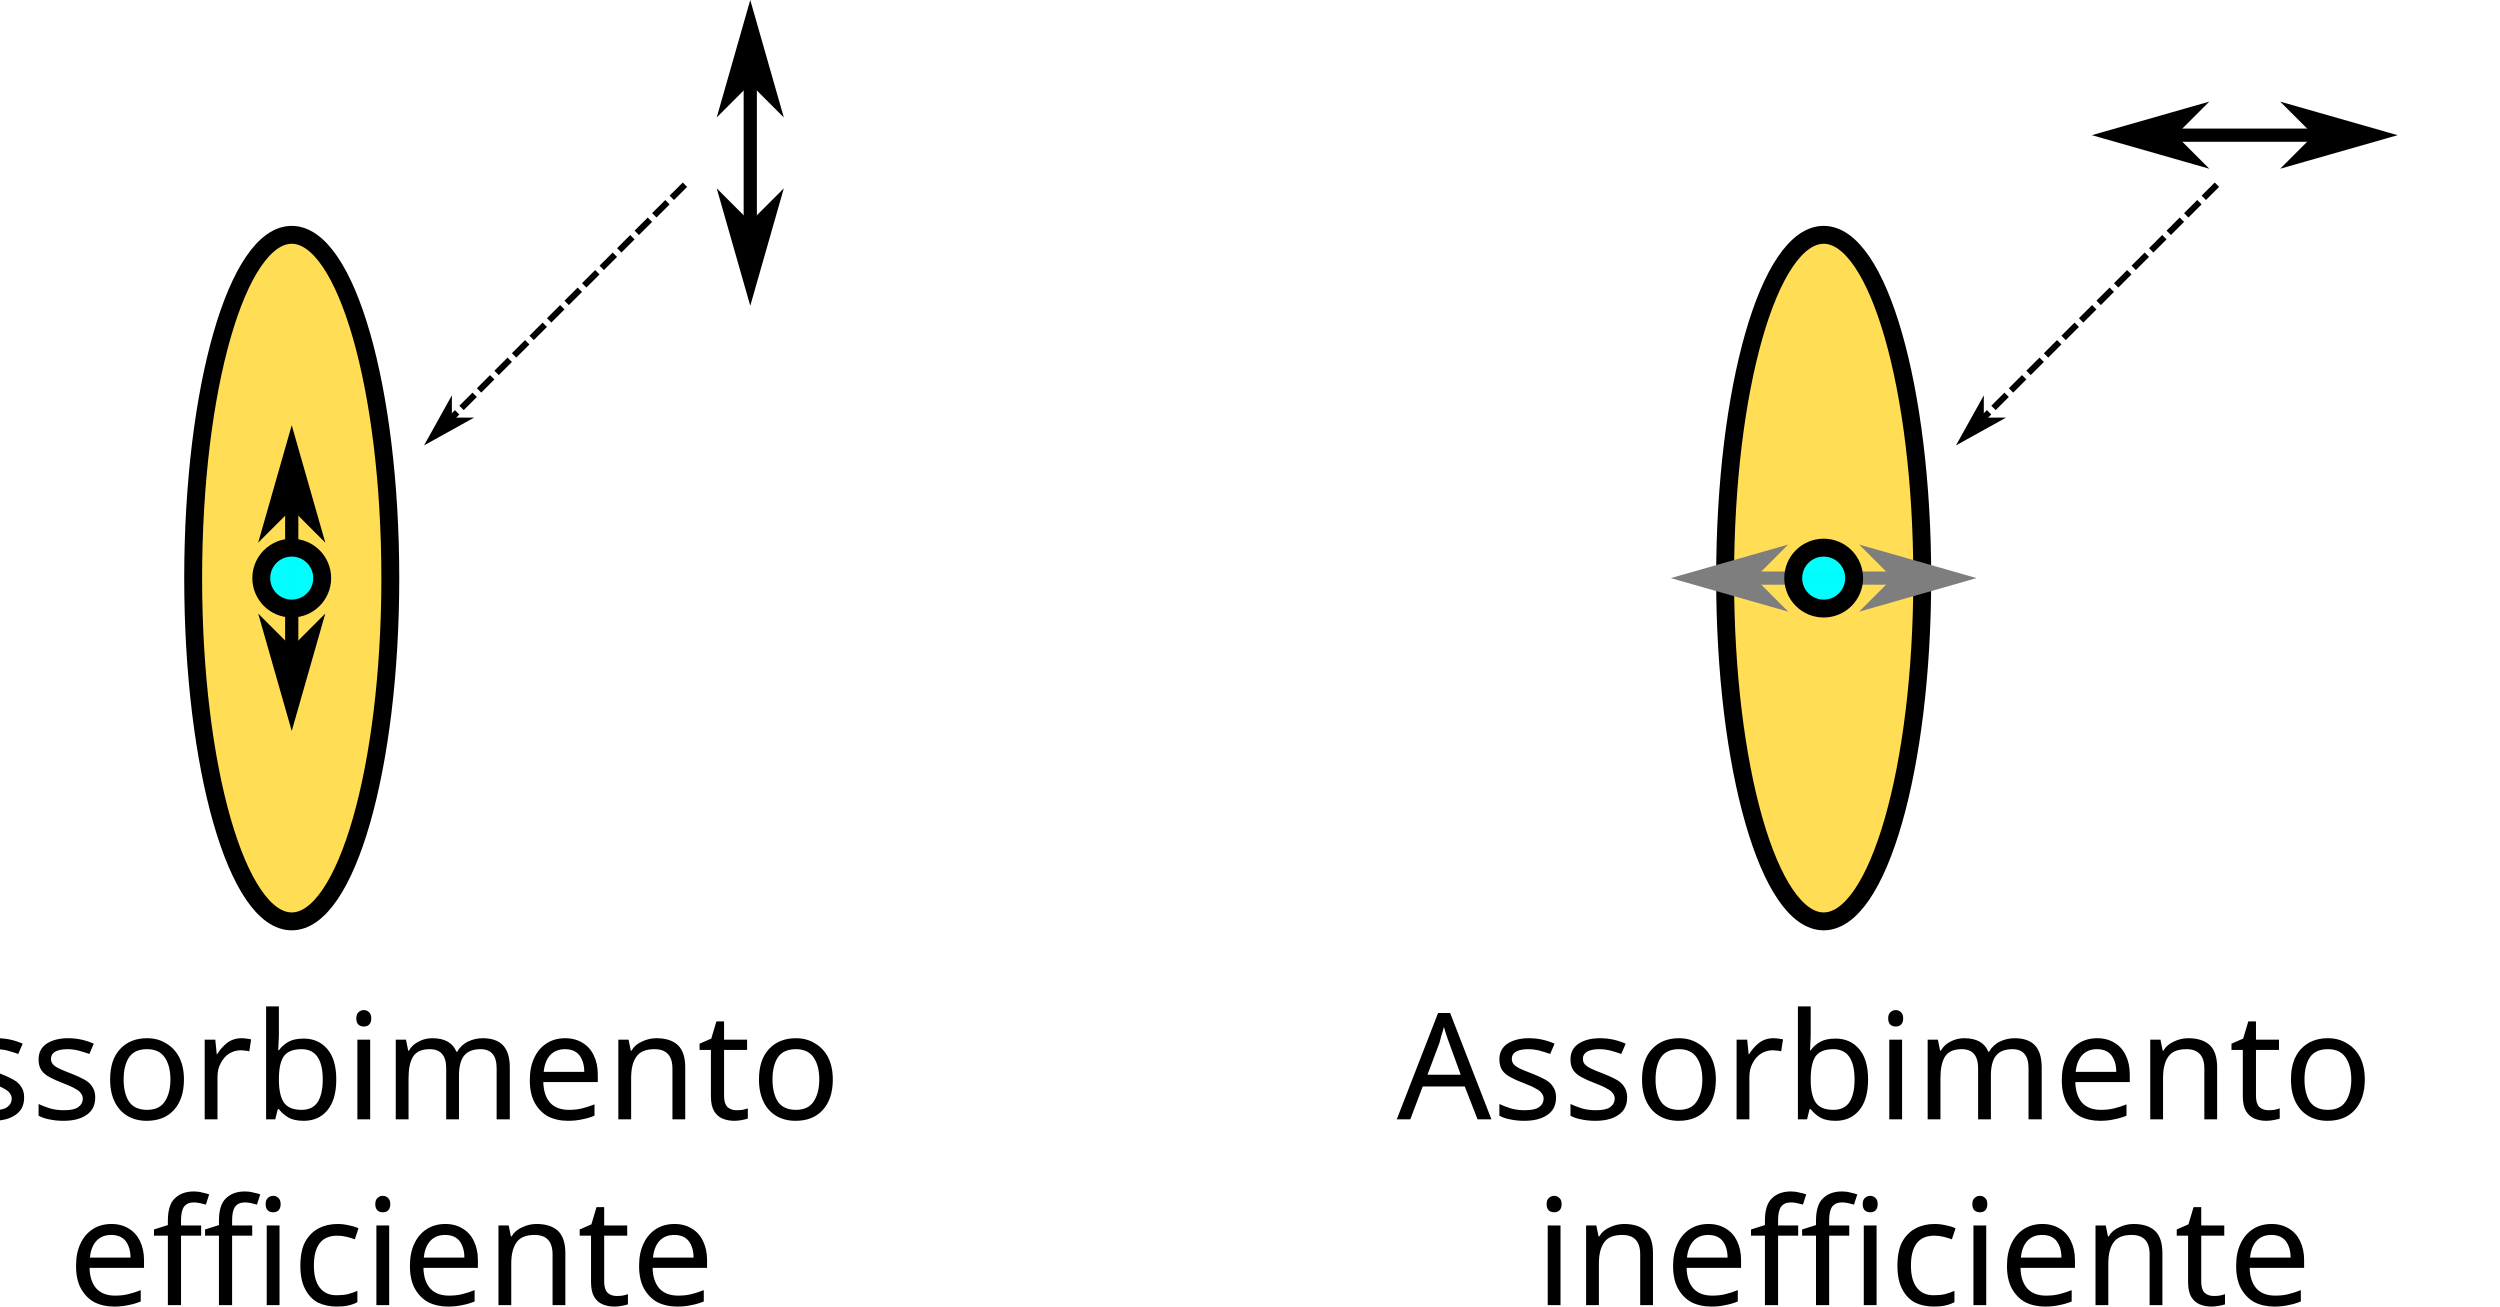
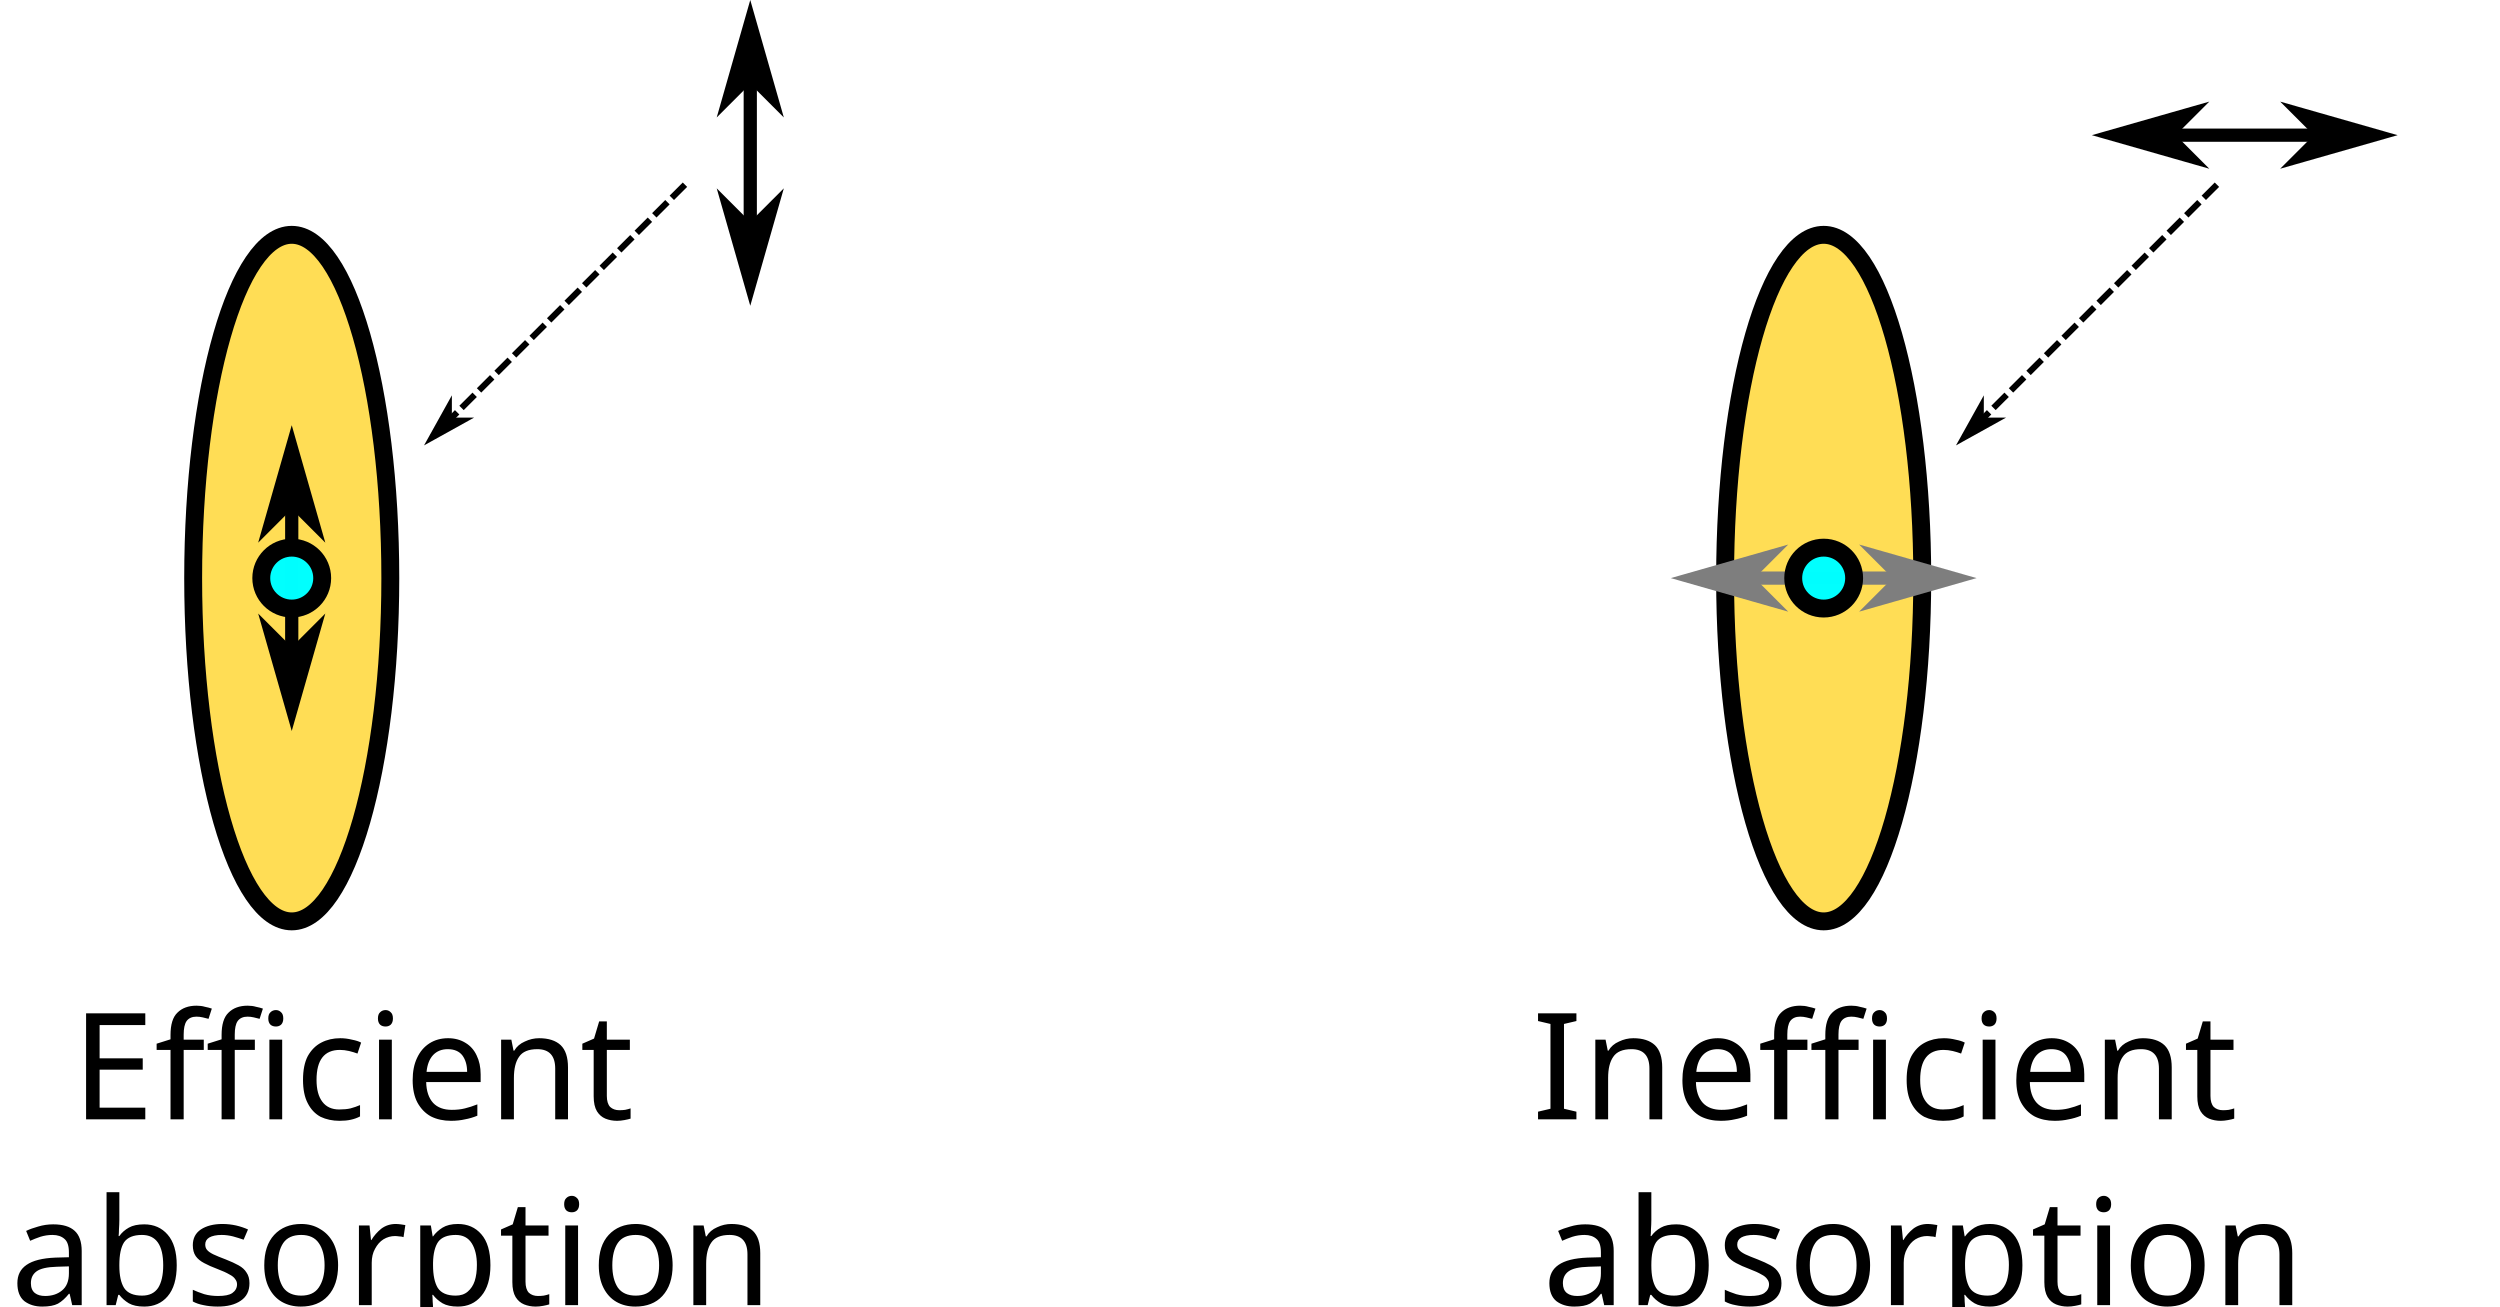
<svg xmlns="http://www.w3.org/2000/svg" width="106.874mm" height="55.854mm" viewBox="0 0 106.874 55.854" version="1.1" id="svg5">
  <defs id="defs2">
    <marker style="overflow:visible" id="marker1365" refX="0" refY="0" orient="auto">
      <path transform="matrix(-0.4,0,0,-0.4,-4,0)" style="fill:context-stroke;fill-rule:evenodd;stroke:context-stroke;stroke-width:1pt" d="M 0,0 5,-5 -12.5,0 5,5 Z" id="path1363" />
    </marker>
    <marker style="overflow:visible" id="Arrow1Mstart" refX="0" refY="0" orient="auto">
      <path transform="matrix(0.4,0,0,0.4,4,0)" style="fill:context-stroke;fill-rule:evenodd;stroke:context-stroke;stroke-width:1pt" d="M 0,0 5,-5 -12.5,0 5,5 Z" id="path1093" />
    </marker>
    <marker style="overflow:visible" id="Arrow1Mend" refX="0" refY="0" orient="auto">
      <path transform="matrix(-0.4,0,0,-0.4,-4,0)" style="fill:context-stroke;fill-rule:evenodd;stroke:context-stroke;stroke-width:1pt" d="M 0,0 5,-5 -12.5,0 5,5 Z" id="path1096" />
    </marker>
  </defs>
  <g id="layer1" transform="translate(-23.17137,-88.63637)">
    <text xml:space="preserve" style="font-size:6.35px;line-height:1.25;font-family:sans-serif;text-align:center;text-anchor:middle;stroke-width:0.265" x="44.034" y="136.489" id="text3442">
-       <tspan id="tspan3440" style="font-size:6.35px;text-align:center;text-anchor:middle;stroke-width:0.265" x="44.034" y="136.489">Assorbimento</tspan>
-       <tspan style="font-size:6.35px;text-align:center;text-anchor:middle;stroke-width:0.265" x="44.034" y="144.427" id="tspan3444">efficiente</tspan>
+       <tspan id="tspan3440" style="font-size:6.35px;text-align:center;text-anchor:middle;stroke-width:0.265" x="44.034" y="136.489">Efficient</tspan>
+       <tspan style="font-size:6.35px;text-align:center;text-anchor:middle;stroke-width:0.265" x="44.034" y="144.427" id="tspan3444">absorption</tspan>
    </text>
    <ellipse style="fill:#ffdd55;fill-opacity:0.995;stroke:#000000;stroke-width:0.765" id="path846" cx="35.643" cy="113.35" rx="4.214" ry="14.675" />
    <path style="fill:none;stroke:#000000;stroke-width:0.565;stroke-linecap:butt;stroke-linejoin:miter;stroke-miterlimit:4;stroke-dasharray:none;stroke-opacity:1;marker-start:url(#Arrow1Mstart);marker-end:url(#marker1365)" d="M 55.245,89.75 V 100.595" id="path963" />
    <path style="fill:none;stroke:#000000;stroke-width:0.565;stroke-linecap:butt;stroke-linejoin:miter;stroke-miterlimit:4;stroke-dasharray:none;stroke-opacity:1;marker-start:url(#Arrow1Mstart);marker-end:url(#marker1365)" d="m 35.643,107.927 v 10.846" id="path1373" />
    <path style="fill:none;stroke:#000000;stroke-width:0.265;stroke-linecap:butt;stroke-linejoin:miter;stroke-miterlimit:4;stroke-dasharray:0.794, 0.265;stroke-dashoffset:0;stroke-opacity:1;marker-end:url(#marker1365)" d="M 52.453,96.532 C 41.668,107.308 41.668,107.308 41.668,107.308" id="path1488" />
    <text xml:space="preserve" style="font-size:6.35px;line-height:1.25;font-family:sans-serif;text-align:center;text-anchor:middle;stroke-width:0.265" x="109.525" y="136.489" id="text7949">
-       <tspan id="tspan7945" style="font-size:6.35px;text-align:center;text-anchor:middle;stroke-width:0.265" x="109.525" y="136.489">Assorbimento</tspan>
-       <tspan style="font-size:6.35px;text-align:center;text-anchor:middle;stroke-width:0.265" x="109.525" y="144.427" id="tspan7947">inefficiente</tspan>
+       <tspan id="tspan7945" style="font-size:6.35px;text-align:center;text-anchor:middle;stroke-width:0.265" x="109.525" y="136.489">Inefficient</tspan>
+       <tspan style="font-size:6.35px;text-align:center;text-anchor:middle;stroke-width:0.265" x="109.525" y="144.427" id="tspan7947">absorption</tspan>
    </text>
    <ellipse style="fill:#ffdd55;fill-opacity:0.995;stroke:#000000;stroke-width:0.765" id="ellipse7951" cx="101.133" cy="113.35" rx="4.214" ry="14.675" />
    <path style="fill:none;stroke:#000000;stroke-width:0.565;stroke-linecap:butt;stroke-linejoin:miter;stroke-miterlimit:4;stroke-dasharray:none;stroke-opacity:1;marker-start:url(#Arrow1Mstart);marker-end:url(#marker1365)" d="M 124.556,94.415 H 113.711" id="path7953" />
    <path style="fill:none;stroke:#7e7e7e;stroke-width:0.565;stroke-linecap:butt;stroke-linejoin:miter;stroke-miterlimit:4;stroke-dasharray:none;stroke-opacity:1;marker-start:url(#Arrow1Mstart);marker-end:url(#marker1365)" d="M 106.556,113.35 H 95.71" id="path7957" />
    <path style="fill:none;stroke:#000000;stroke-width:0.265;stroke-linecap:butt;stroke-linejoin:miter;stroke-miterlimit:4;stroke-dasharray:0.794, 0.265;stroke-dashoffset:0;stroke-opacity:1;marker-end:url(#marker1365)" d="M 117.944,96.532 C 107.158,107.308 107.158,107.308 107.158,107.308" id="path7959" />
    <circle style="fill:#00ffff;fill-opacity:0.995;stroke:#000000;stroke-width:0.765" id="path987" cx="35.643" cy="113.35" r="1.302" />
    <circle style="fill:#00ffff;fill-opacity:0.995;stroke:#000000;stroke-width:0.765" id="circle7955" cx="101.133" cy="113.35" r="1.302" />
  </g>
</svg>
